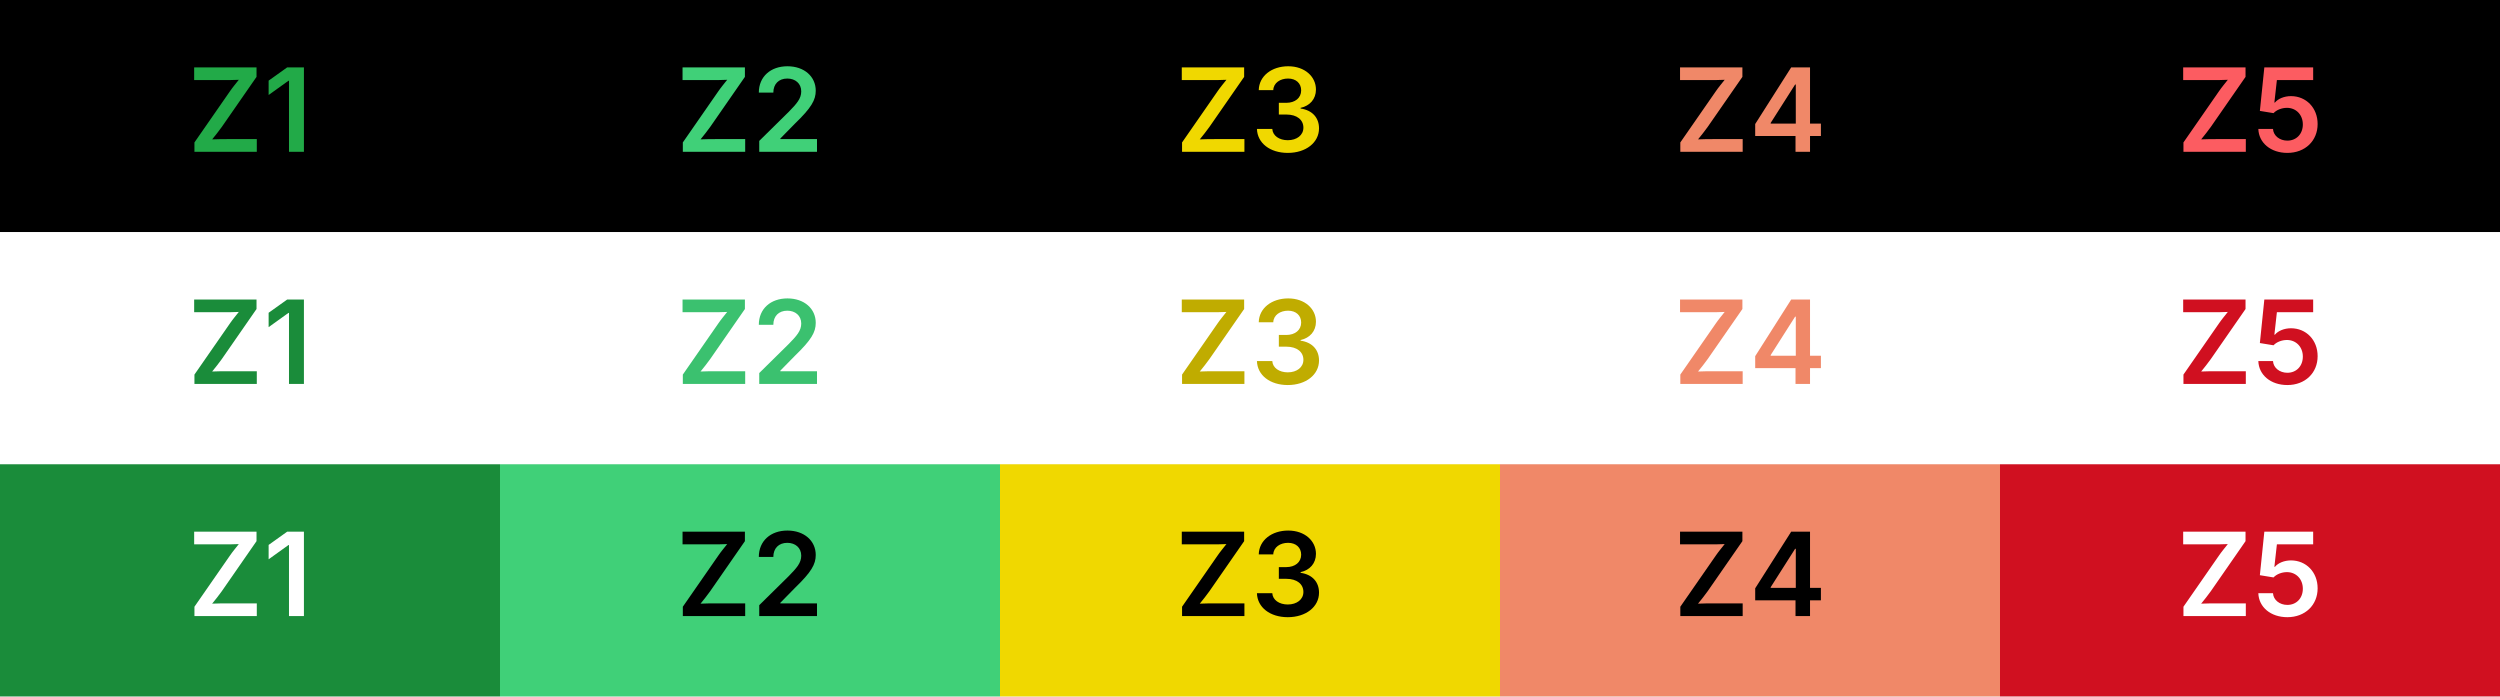
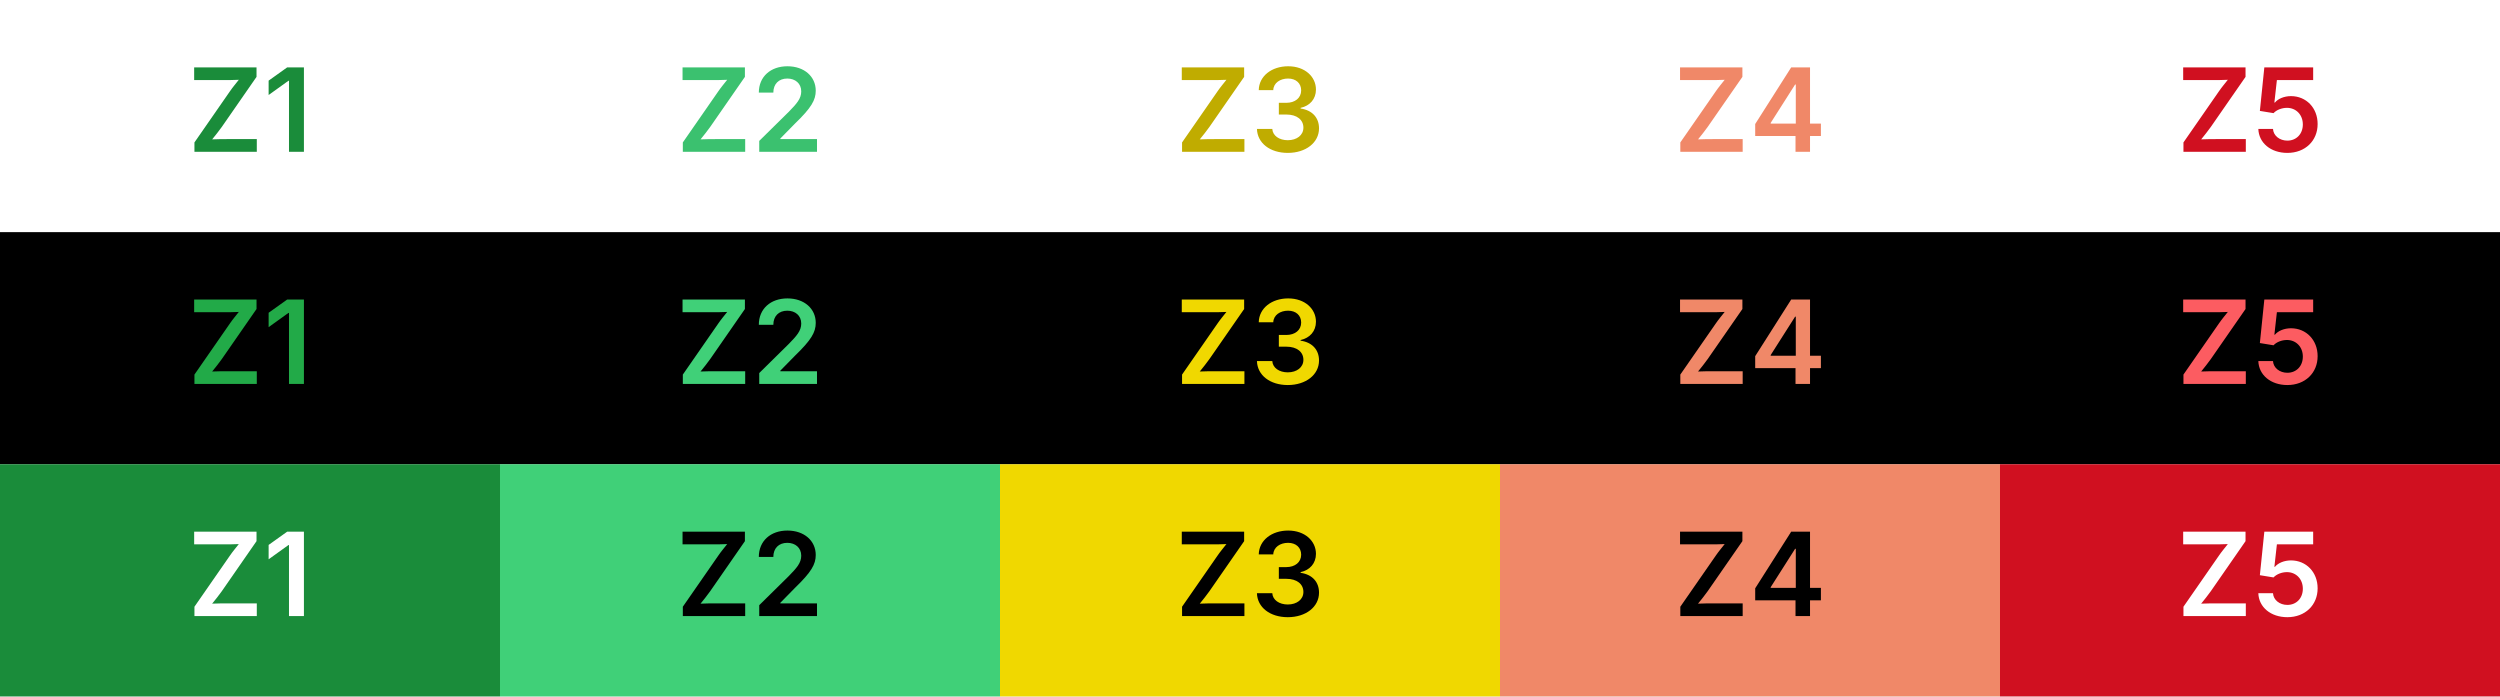
<svg xmlns="http://www.w3.org/2000/svg" width="280" height="78" viewBox="0 0 280 78">
-   <rect x="0" y="0" width="56" height="26" fill="#000000" />
-   <text x="28.0" y="17.0" font-family="-apple-system, system-ui, sans-serif" font-size="13" font-weight="600" fill="#22AA48" text-anchor="middle">Z1</text>
-   <rect x="56" y="0" width="56" height="26" fill="#000000" />
-   <text x="84.0" y="17.0" font-family="-apple-system, system-ui, sans-serif" font-size="13" font-weight="600" fill="#40D078" text-anchor="middle">Z2</text>
-   <rect x="112" y="0" width="56" height="26" fill="#000000" />
-   <text x="140.0" y="17.0" font-family="-apple-system, system-ui, sans-serif" font-size="13" font-weight="600" fill="#F0D800" text-anchor="middle">Z3</text>
-   <rect x="168" y="0" width="56" height="26" fill="#000000" />
+   <rect x="0" y="0" width="56" height="26" fill="#FFFFFF" />
+   <text x="28.0" y="17.0" font-family="-apple-system, system-ui, sans-serif" font-size="13" font-weight="600" fill="#1A8C3A" text-anchor="middle">Z1</text>
+   <rect x="56" y="0" width="56" height="26" fill="#FFFFFF" />
+   <text x="84.0" y="17.0" font-family="-apple-system, system-ui, sans-serif" font-size="13" font-weight="600" fill="#3BC16F" text-anchor="middle">Z2</text>
+   <rect x="112" y="0" width="56" height="26" fill="#FFFFFF" />
+   <text x="140.0" y="17.0" font-family="-apple-system, system-ui, sans-serif" font-size="13" font-weight="600" fill="#C0AC00" text-anchor="middle">Z3</text>
+   <rect x="168" y="0" width="56" height="26" fill="#FFFFFF" />
  <text x="196.0" y="17.0" font-family="-apple-system, system-ui, sans-serif" font-size="13" font-weight="600" fill="#F08868" text-anchor="middle">Z4</text>
-   <rect x="224" y="0" width="56" height="26" fill="#000000" />
-   <text x="252.0" y="17.0" font-family="-apple-system, system-ui, sans-serif" font-size="13" font-weight="600" fill="#FC5C61" text-anchor="middle">Z5</text>
-   <rect x="0" y="26" width="56" height="26" fill="#FFFFFF" />
-   <text x="28.0" y="43.0" font-family="-apple-system, system-ui, sans-serif" font-size="13" font-weight="600" fill="#1A8C3A" text-anchor="middle">Z1</text>
-   <rect x="56" y="26" width="56" height="26" fill="#FFFFFF" />
-   <text x="84.0" y="43.0" font-family="-apple-system, system-ui, sans-serif" font-size="13" font-weight="600" fill="#3BC16F" text-anchor="middle">Z2</text>
-   <rect x="112" y="26" width="56" height="26" fill="#FFFFFF" />
-   <text x="140.0" y="43.0" font-family="-apple-system, system-ui, sans-serif" font-size="13" font-weight="600" fill="#C0AC00" text-anchor="middle">Z3</text>
-   <rect x="168" y="26" width="56" height="26" fill="#FFFFFF" />
+   <rect x="224" y="0" width="56" height="26" fill="#FFFFFF" />
+   <text x="252.0" y="17.0" font-family="-apple-system, system-ui, sans-serif" font-size="13" font-weight="600" fill="#D01020" text-anchor="middle">Z5</text>
+   <rect x="0" y="26" width="56" height="26" fill="#000000" />
+   <text x="28.0" y="43.0" font-family="-apple-system, system-ui, sans-serif" font-size="13" font-weight="600" fill="#22AA48" text-anchor="middle">Z1</text>
+   <rect x="56" y="26" width="56" height="26" fill="#000000" />
+   <text x="84.0" y="43.0" font-family="-apple-system, system-ui, sans-serif" font-size="13" font-weight="600" fill="#40D078" text-anchor="middle">Z2</text>
+   <rect x="112" y="26" width="56" height="26" fill="#000000" />
+   <text x="140.0" y="43.0" font-family="-apple-system, system-ui, sans-serif" font-size="13" font-weight="600" fill="#F0D800" text-anchor="middle">Z3</text>
+   <rect x="168" y="26" width="56" height="26" fill="#000000" />
  <text x="196.0" y="43.0" font-family="-apple-system, system-ui, sans-serif" font-size="13" font-weight="600" fill="#F08868" text-anchor="middle">Z4</text>
-   <rect x="224" y="26" width="56" height="26" fill="#FFFFFF" />
-   <text x="252.0" y="43.0" font-family="-apple-system, system-ui, sans-serif" font-size="13" font-weight="600" fill="#D01020" text-anchor="middle">Z5</text>
+   <rect x="224" y="26" width="56" height="26" fill="#000000" />
+   <text x="252.0" y="43.0" font-family="-apple-system, system-ui, sans-serif" font-size="13" font-weight="600" fill="#FC5C61" text-anchor="middle">Z5</text>
  <rect x="0" y="52" width="56" height="26" fill="#1A8C3A" />
  <text x="28.0" y="69.0" font-family="-apple-system, system-ui, sans-serif" font-size="13" font-weight="600" fill="#FFFFFF" text-anchor="middle">Z1</text>
  <rect x="56" y="52" width="56" height="26" fill="#40D078" />
  <text x="84.0" y="69.0" font-family="-apple-system, system-ui, sans-serif" font-size="13" font-weight="600" fill="#000000" text-anchor="middle">Z2</text>
  <rect x="112" y="52" width="56" height="26" fill="#F0D800" />
  <text x="140.0" y="69.0" font-family="-apple-system, system-ui, sans-serif" font-size="13" font-weight="600" fill="#000000" text-anchor="middle">Z3</text>
  <rect x="168" y="52" width="56" height="26" fill="#F08868" />
  <text x="196.0" y="69.0" font-family="-apple-system, system-ui, sans-serif" font-size="13" font-weight="600" fill="#000000" text-anchor="middle">Z4</text>
  <rect x="224" y="52" width="56" height="26" fill="#D01020" />
  <text x="252.0" y="69.0" font-family="-apple-system, system-ui, sans-serif" font-size="13" font-weight="600" fill="#FFFFFF" text-anchor="middle">Z5</text>
</svg>
